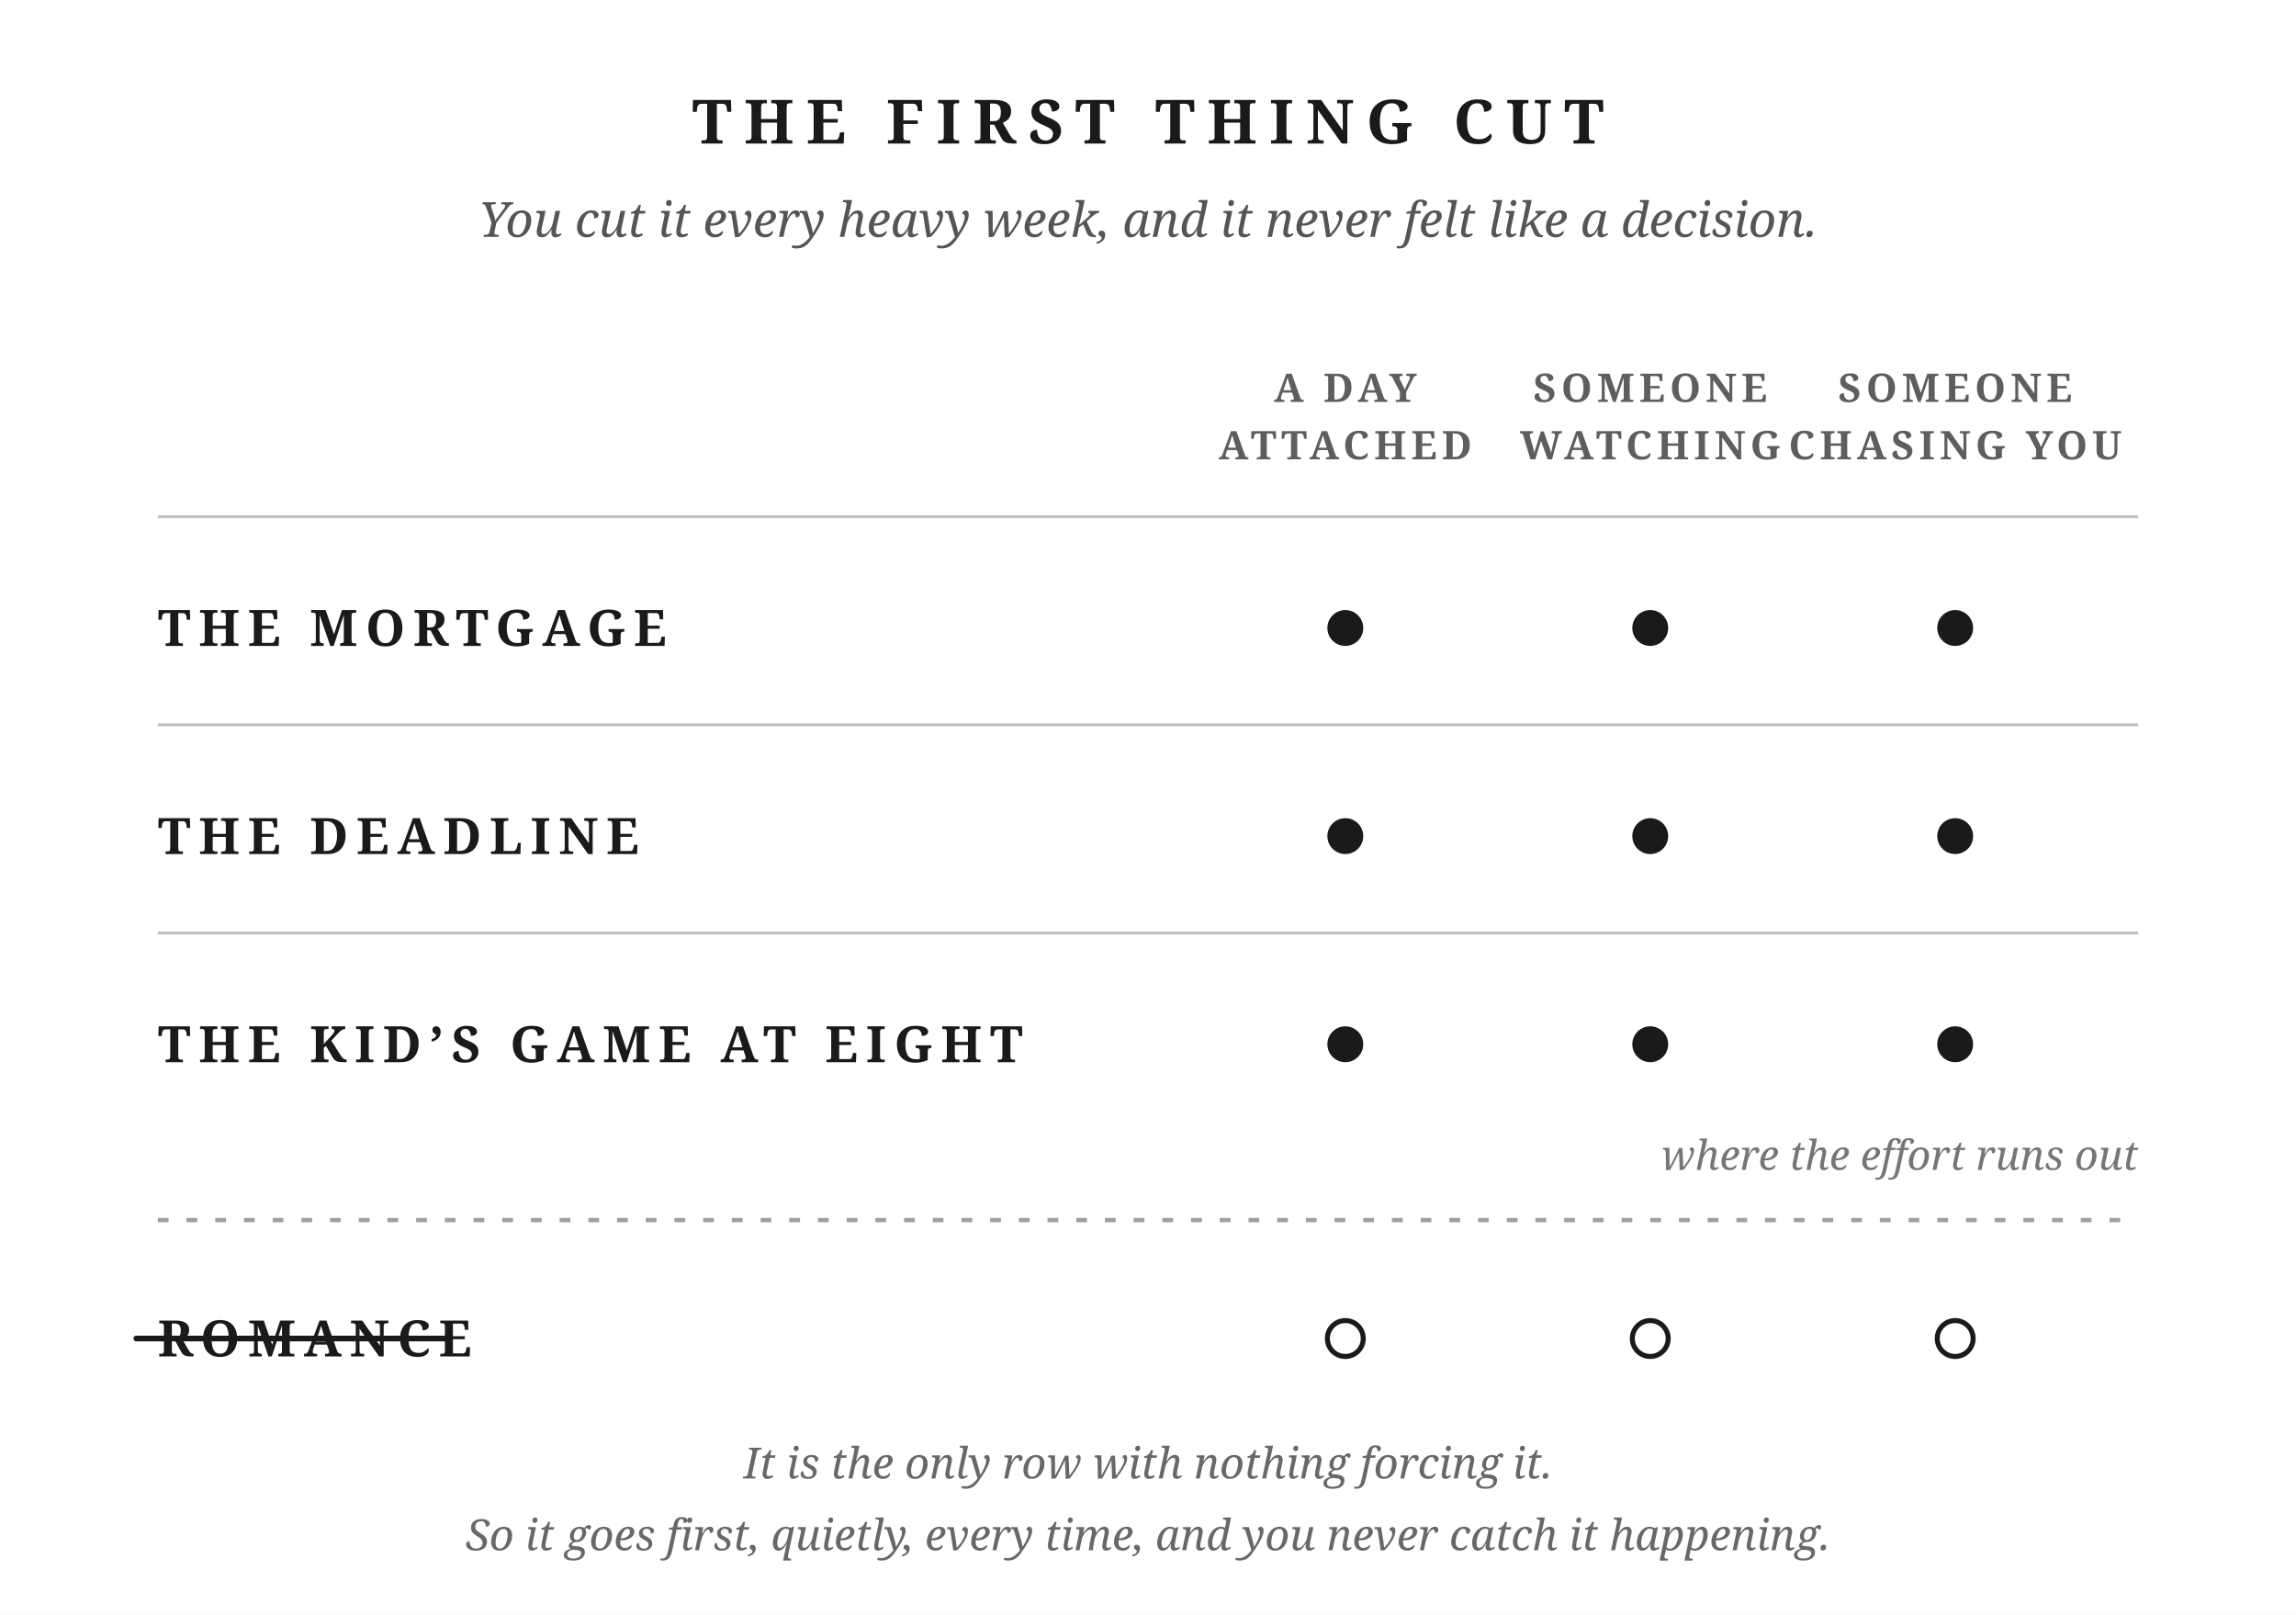
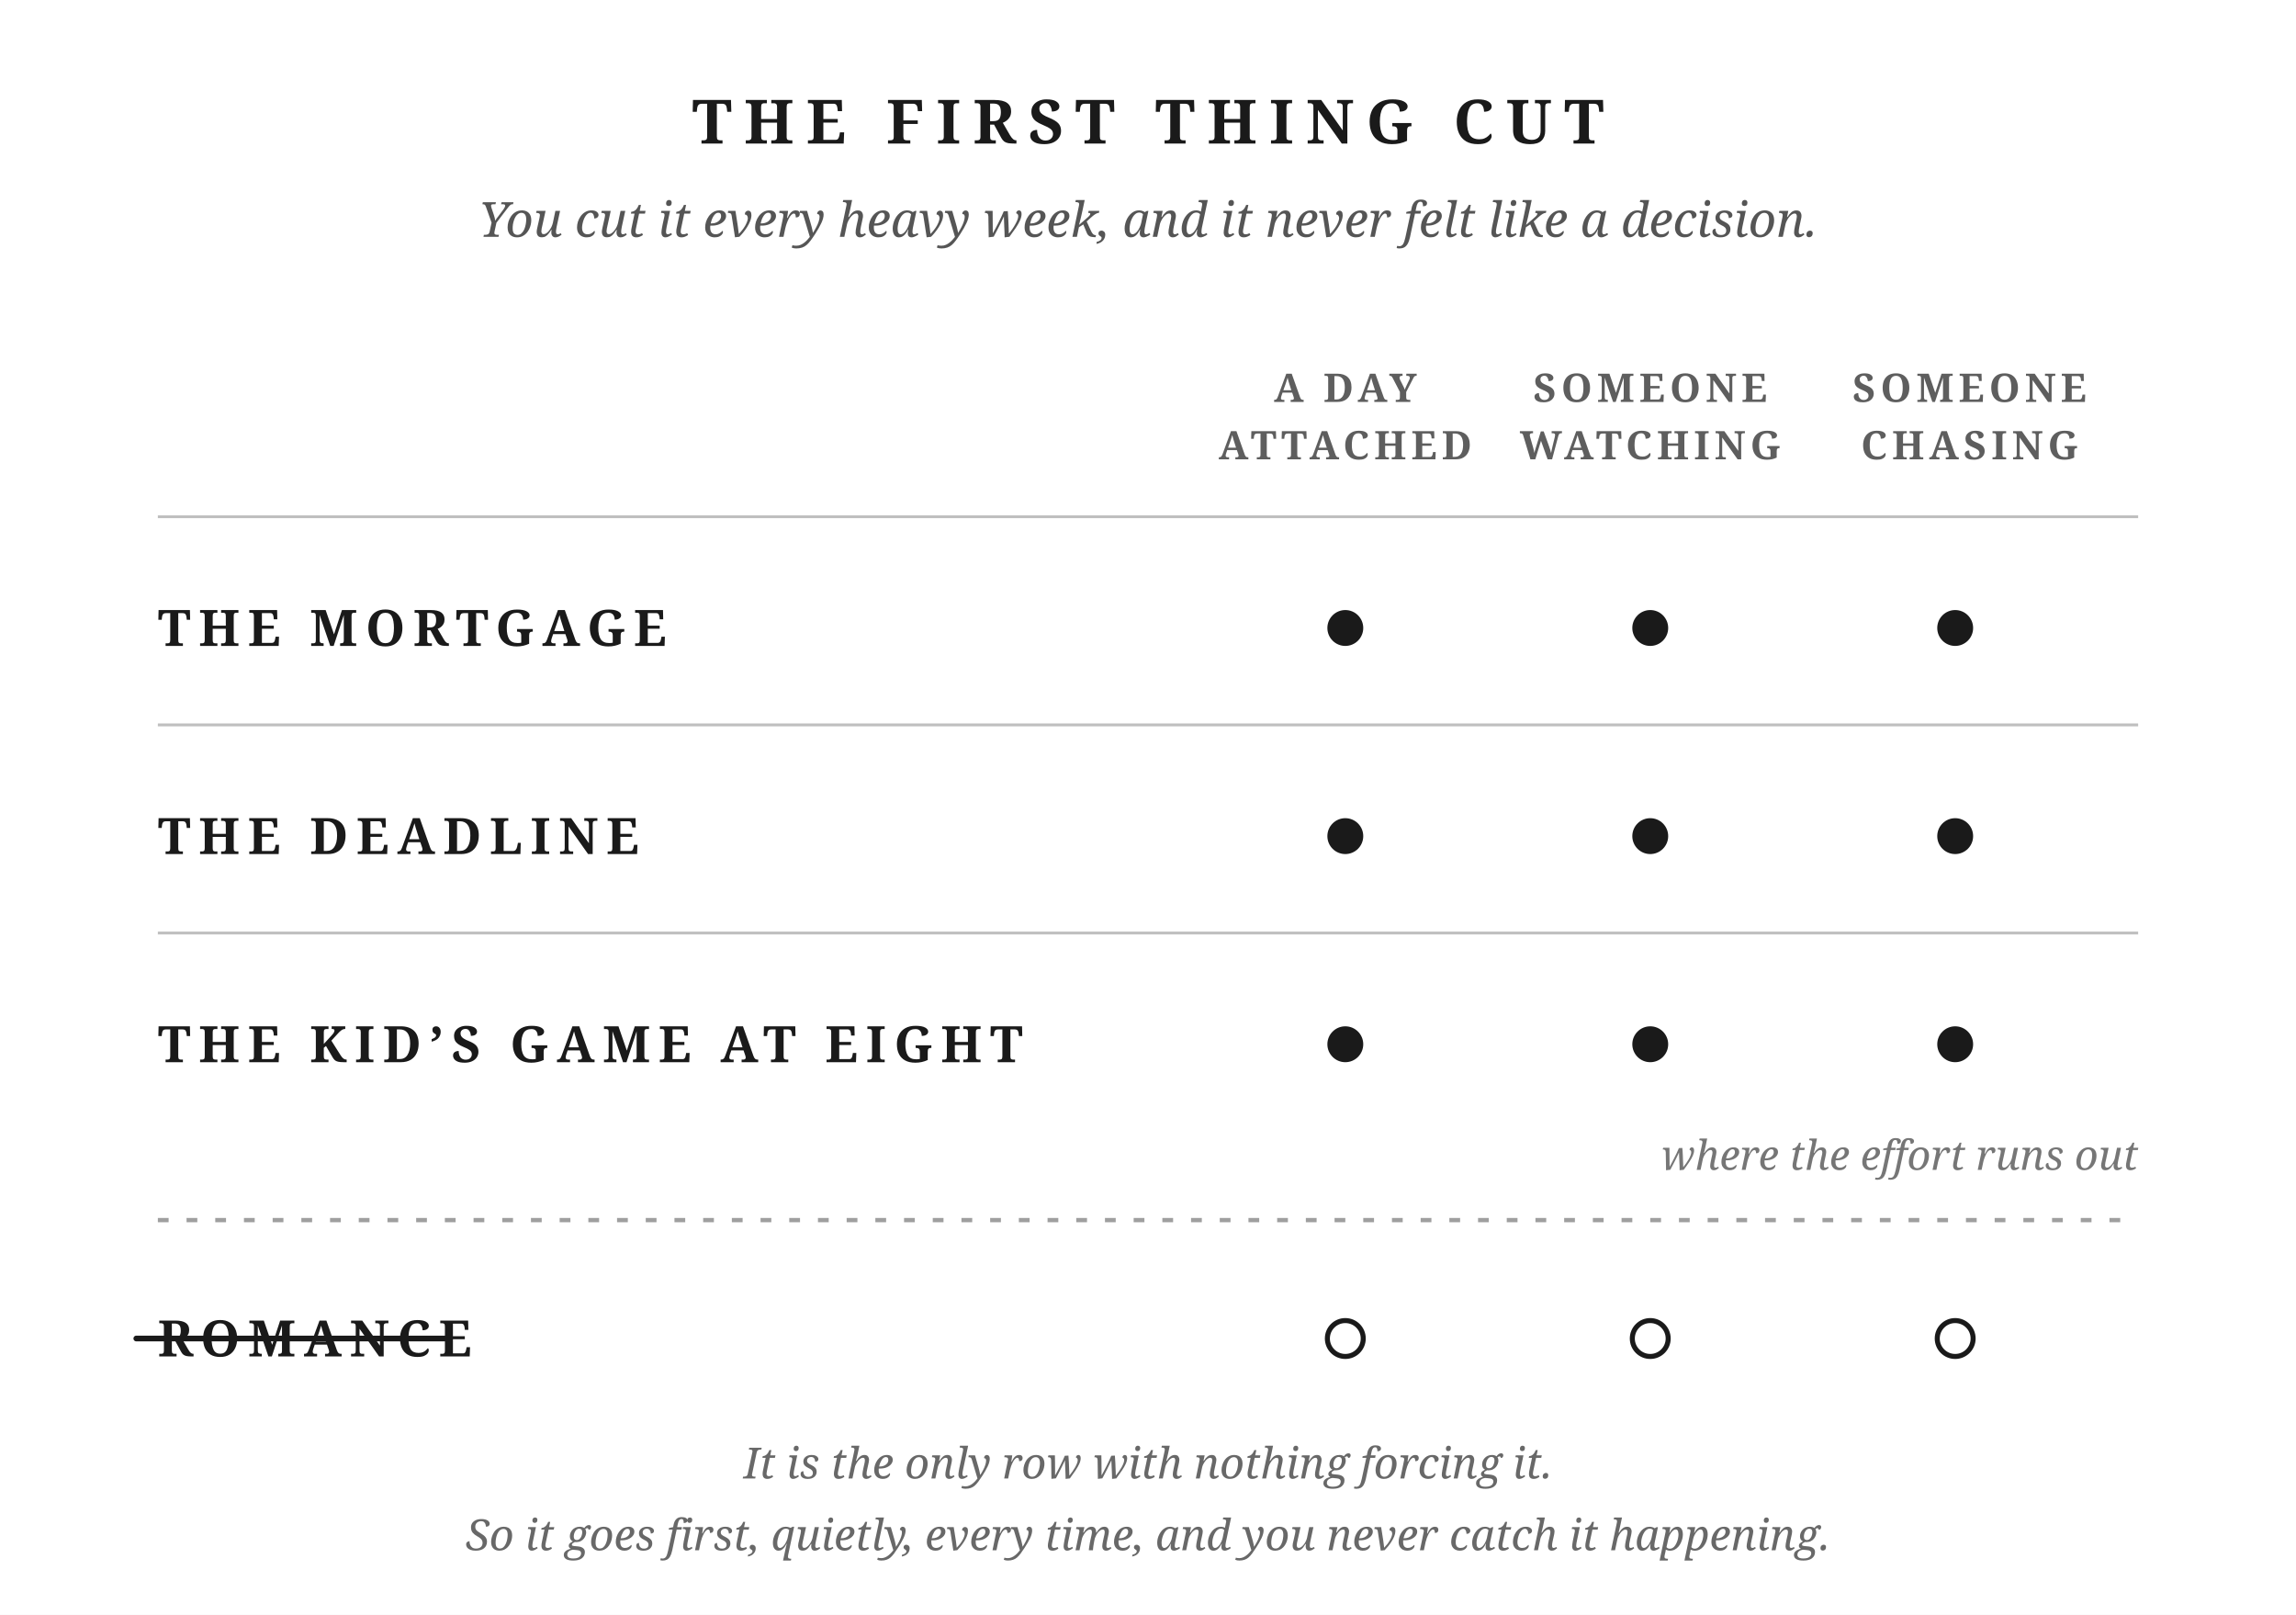
<svg xmlns="http://www.w3.org/2000/svg" viewBox="0 0 640 450" style="color:#1a1a1a" role="img" aria-label="The First Thing Cut">
  <style>
    .ttl{font:600 17px Georgia,serif;letter-spacing:.20em;text-anchor:middle}
    .sub{font:italic 13.5px Georgia,serif;text-anchor:middle;opacity:.74}
    .lbl{font:600 14px Georgia,serif;letter-spacing:.16em}
    .hd{font:600 11px Georgia,serif;letter-spacing:.12em;text-anchor:middle;opacity:.7}
    .cap{font:italic 12px Georgia,serif;opacity:.66;text-anchor:middle}
    .note{font:italic 11.5px Georgia,serif;opacity:.6}
    .rule{stroke:currentColor;stroke-width:.8;opacity:.28}
  </style>
  <rect x="0" y="0" width="640" height="450" fill="#ffffff" />
  <g fill="currentColor">
    <text class="ttl" x="320" y="40">THE FIRST THING CUT</text>
    <text class="sub" x="320" y="66">You cut it every heavy week, and it never felt like a decision.</text>
  </g>
  <g fill="currentColor">
    <text class="hd" x="375" y="112">A DAY</text>
    <text class="hd" x="375" y="128">ATTACHED</text>
    <text class="hd" x="460" y="112">SOMEONE</text>
    <text class="hd" x="460" y="128">WATCHING</text>
-     <text class="hd" x="545" y="112">SOMEONE</text>
-     <text class="hd" x="545" y="128">CHASING YOU</text>
+     <text class="hd" x="549" y="112">SOMEONE</text>
+     <text class="hd" x="549" y="128">CHASING</text>
  </g>
  <g class="rule" fill="none">
    <path d="M44 144h552" />
  </g>
  <g fill="currentColor">
    <text class="lbl" x="44" y="180">THE MORTGAGE</text>
    <text class="lbl" x="44" y="238">THE DEADLINE</text>
    <text class="lbl" x="44" y="296">THE KID’S GAME AT EIGHT</text>
  </g>
  <g fill="currentColor">
    <circle cx="375" cy="175" r="5" />
    <circle cx="460" cy="175" r="5" />
    <circle cx="545" cy="175" r="5" />
    <circle cx="375" cy="233" r="5" />
    <circle cx="460" cy="233" r="5" />
    <circle cx="545" cy="233" r="5" />
    <circle cx="375" cy="291" r="5" />
    <circle cx="460" cy="291" r="5" />
    <circle cx="545" cy="291" r="5" />
  </g>
  <g class="rule" fill="none">
    <path d="M44 202h552" />
    <path d="M44 260h552" />
  </g>
  <g fill="currentColor">
    <text class="note" x="596" y="326" text-anchor="end">where the effort runs out</text>
  </g>
  <g fill="none" stroke="currentColor" stroke-width="1.2" stroke-dasharray="3 5" opacity=".42">
    <path d="M44 340h552" />
  </g>
  <g fill="currentColor">
    <text class="lbl" x="44" y="378">ROMANCE</text>
  </g>
  <g fill="#ffffff" stroke="currentColor" stroke-width="1.4">
    <circle cx="375" cy="373" r="5" />
    <circle cx="460" cy="373" r="5" />
    <circle cx="545" cy="373" r="5" />
  </g>
  <g fill="none" stroke="currentColor" stroke-width="1.6" stroke-linecap="round">
    <path d="M38 373h87" />
  </g>
  <g fill="currentColor">
    <text class="cap" x="320" y="412">It is the only row with nothing forcing it.</text>
    <text class="cap" x="320" y="432">So it goes first, quietly, every time, and you never catch it happening.</text>
  </g>
</svg>
